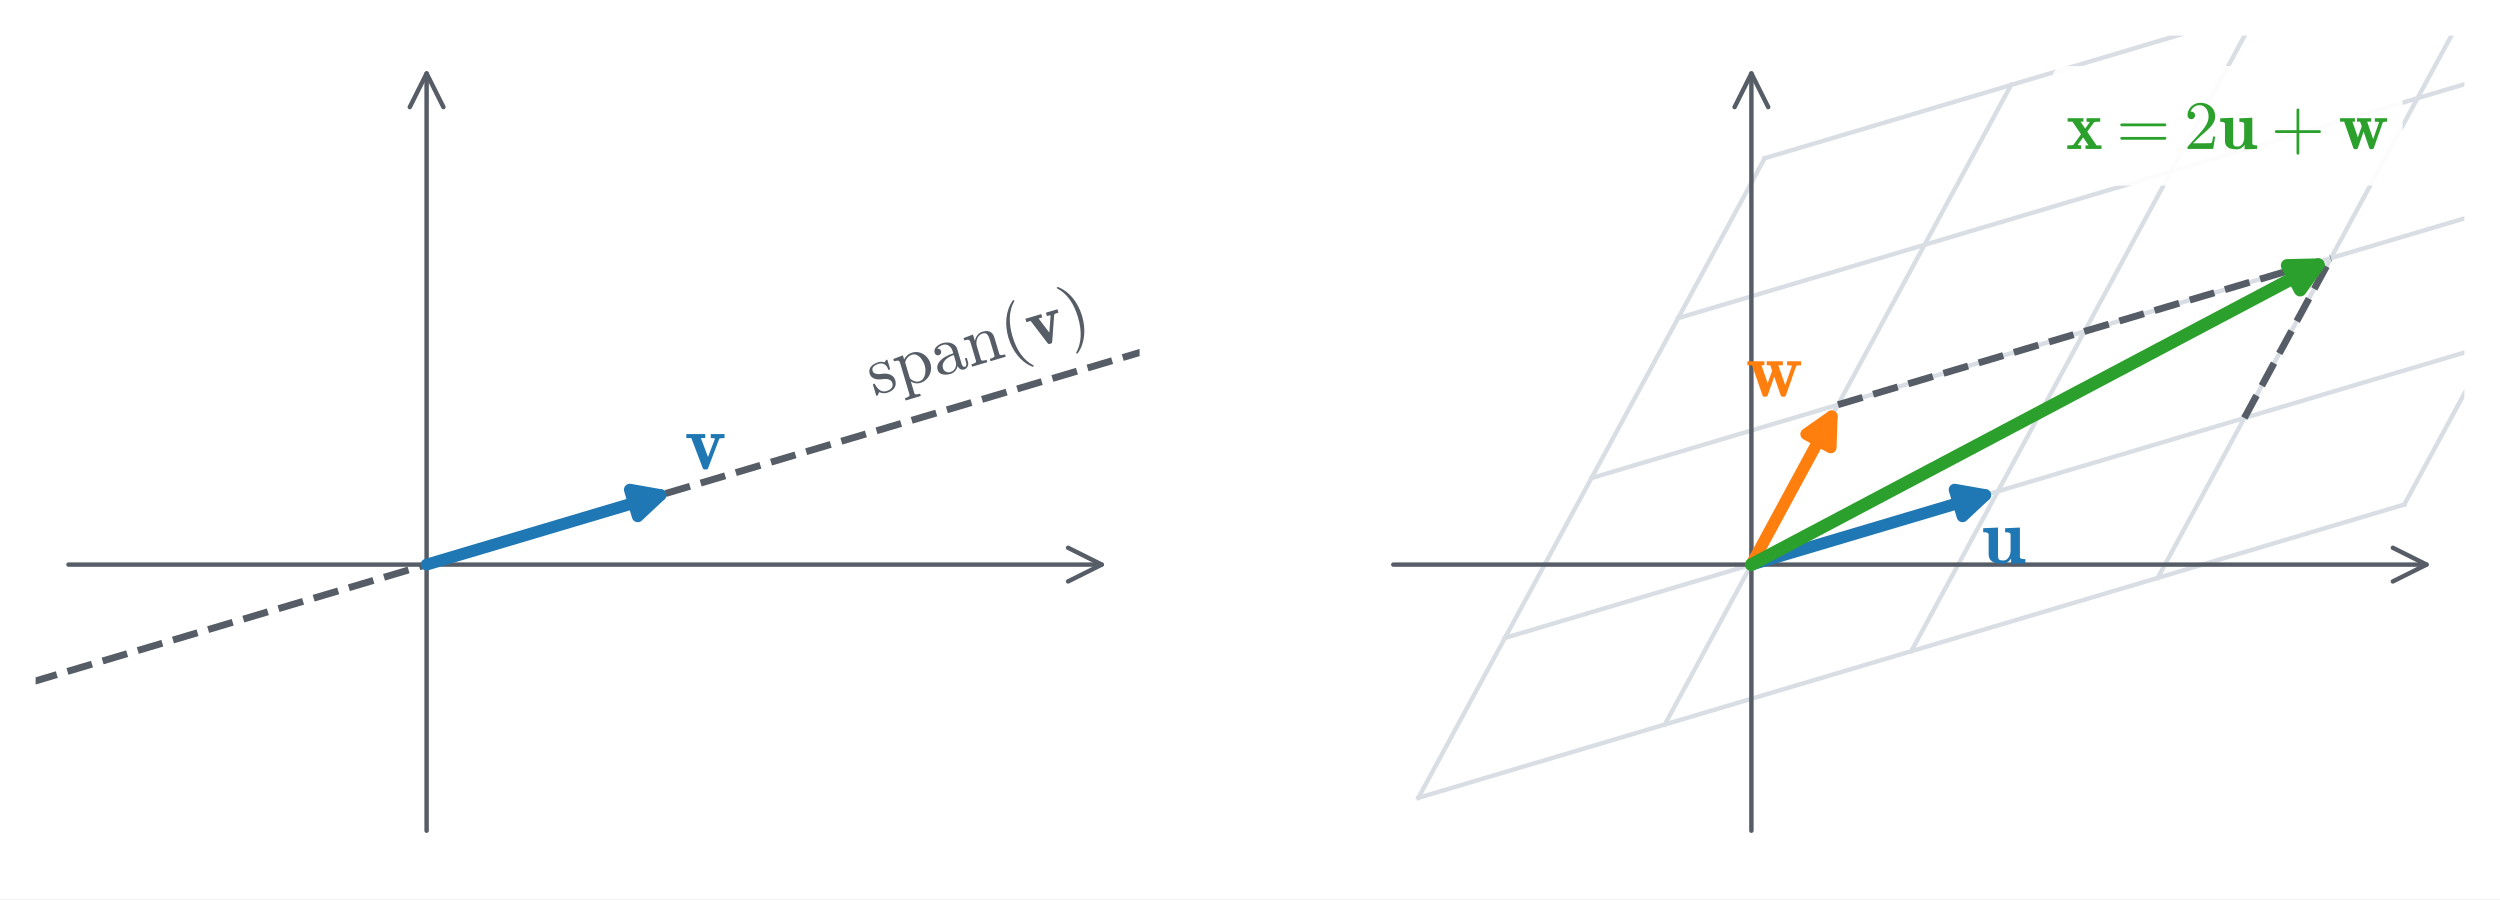
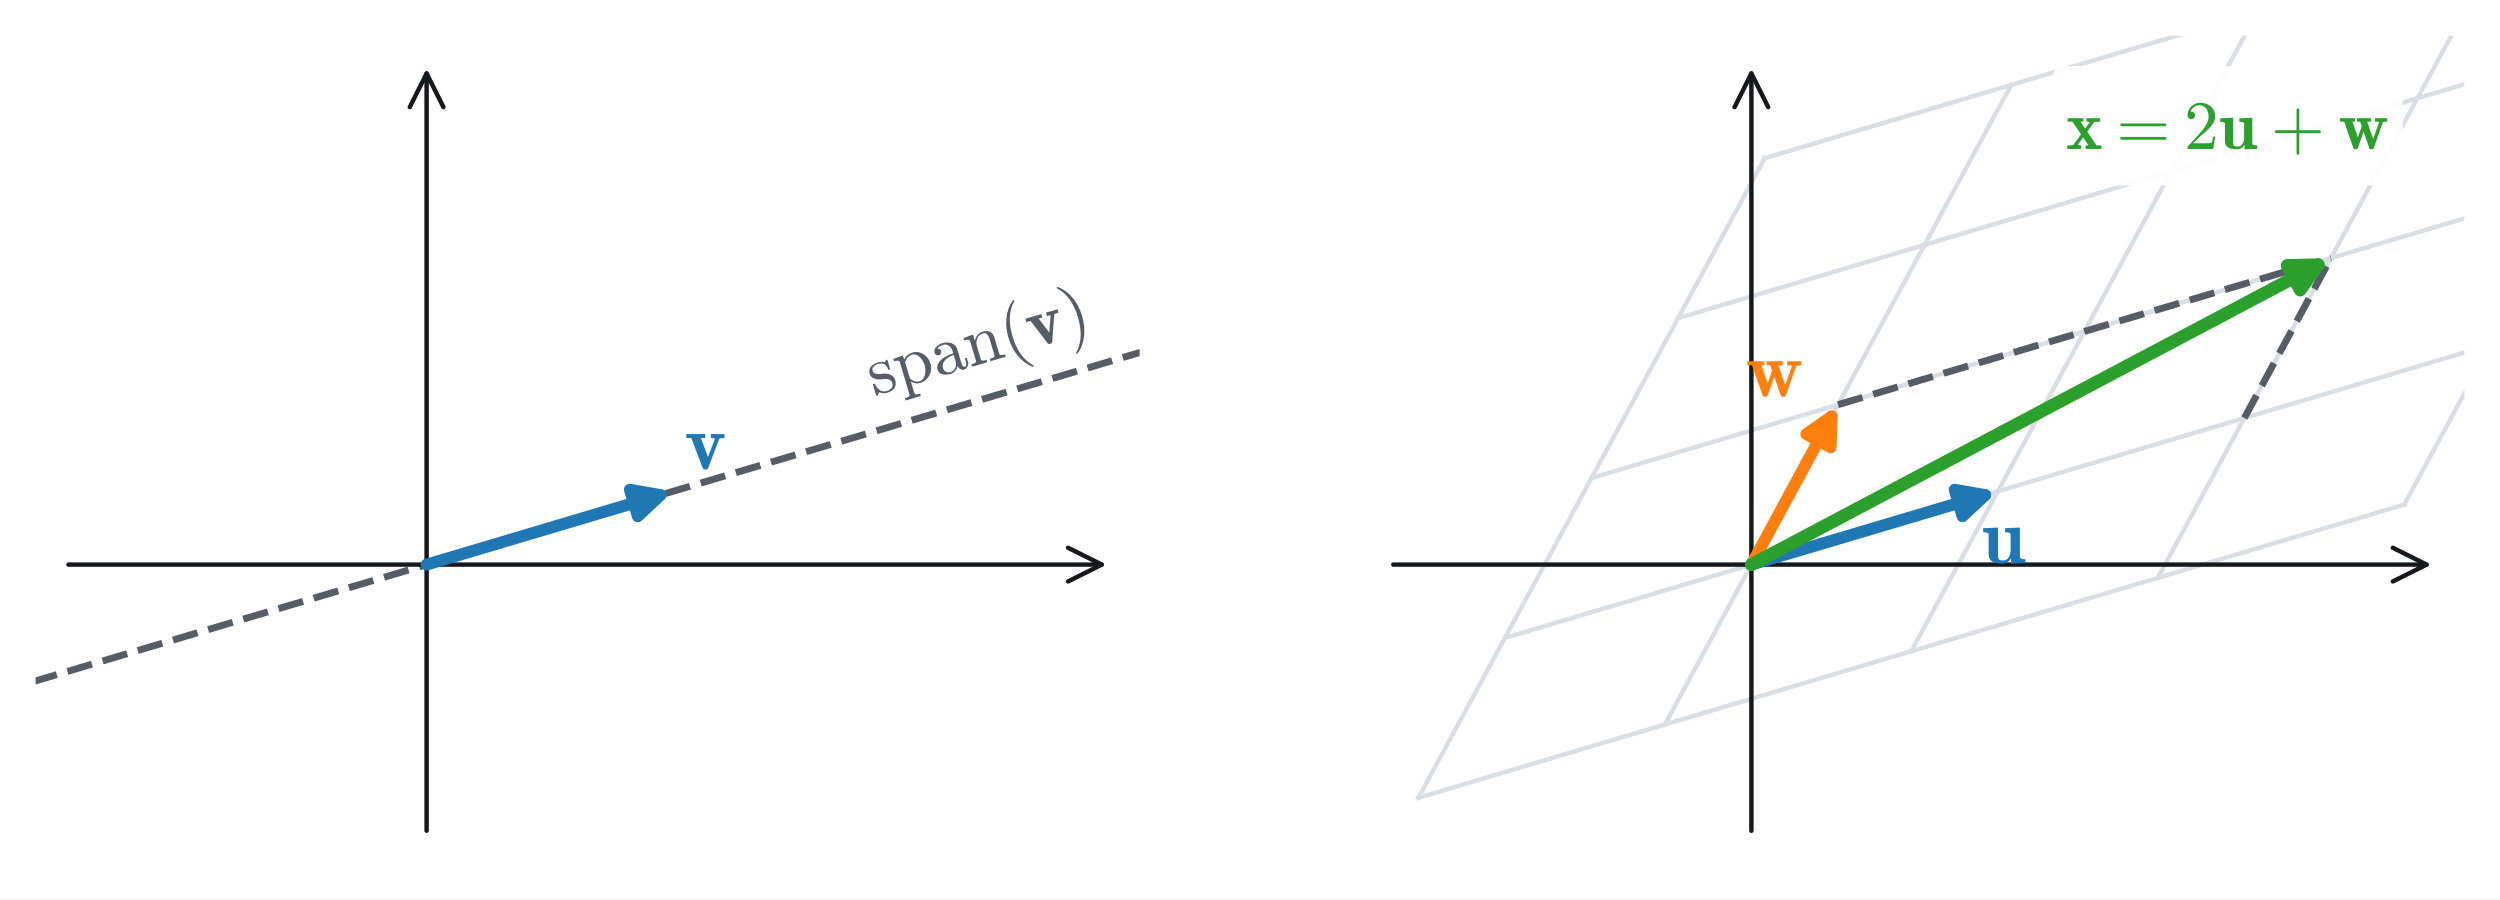
<svg xmlns="http://www.w3.org/2000/svg" xmlns:xlink="http://www.w3.org/1999/xlink" width="505.44pt" height="181.8pt" viewBox="0 0 505.44 181.8" version="1.1">
  <defs>
    <style type="text/css">*{stroke-linejoin: round; stroke-linecap: butt}</style>
  </defs>
  <g id="figure_1">
    <g id="patch_1">
      <path d="M 0 181.8  L 505.44 181.8  L 505.44 -0  L 0 -0  z " style="fill: #ffffff" />
    </g>
    <g id="axes_1">
      <g id="line2d_1">
        <path d="M 6.521 137.865  L 230.76 71.166  " clip-path="url(#p5a58fed621)" style="fill: none; stroke-dasharray: 5.18,2.24; stroke-dashoffset: 0; stroke: #565d66; stroke-width: 1.4" />
      </g>
      <g id="patch_2">
-         <path d="M 13.851 114.15  Q 118.8 114.15 222.742 114.15  " style="fill: none; stroke: #565d66; stroke-width: 0.9; stroke-linecap: round" />
-         <path d="M 215.942 110.75  L 222.742 114.15  L 215.942 117.55  " style="fill: none; stroke: #565d66; stroke-width: 0.9; stroke-linecap: round" />
+         <path d="M 13.851 114.15  Q 118.8 114.15 222.742 114.15  " style="fill: none; stroke: #15181c; stroke-width: 0.9; stroke-linecap: round" />
+         <path d="M 215.942 110.75  L 222.742 114.15  L 215.942 117.55  " style="fill: none; stroke: #15181c; stroke-width: 0.9; stroke-linecap: round" />
      </g>
      <g id="patch_3">
-         <path d="M 86.25 167.948  Q 86.25 90.897 86.25 14.852  " style="fill: none; stroke: #565d66; stroke-width: 0.9; stroke-linecap: round" />
-         <path d="M 82.85 21.652  L 86.25 14.852  L 89.65 21.652  " style="fill: none; stroke: #565d66; stroke-width: 0.9; stroke-linecap: round" />
+         <path d="M 86.25 167.948  Q 86.25 90.897 86.25 14.852  " style="fill: none; stroke: #15181c; stroke-width: 0.9; stroke-linecap: round" />
+         <path d="M 82.85 21.652  L 86.25 14.852  L 89.65 21.652  " style="fill: none; stroke: #15181c; stroke-width: 0.9; stroke-linecap: round" />
      </g>
      <g id="patch_4">
        <path d="M 86.25 114.15  Q 111.165 106.739 133.509 100.093  " style="fill: none; stroke: #1f77b4; stroke-width: 2.4; stroke-linecap: round" />
        <path d="M 127.343 99.006  L 133.509 100.093  L 128.94 104.373  z " style="fill: #1f77b4; stroke: #1f77b4; stroke-width: 2.4; stroke-linecap: round" />
      </g>
      <g id="text_1">
        <g style="fill: #1f77b4" transform="translate(138.4059 94.95486) scale(0.16 -0.16)">
          <defs>
            <path id="Cmb10-25" d="M 1466 91  L 544 2516  L 141 2516  L 141 2841  L 1672 2841  L 1672 2516  L 1319 2516  L 1894 984  L 2456 2463  Q 2456 2494 2342 2505  Q 2228 2516 2119 2516  L 2119 2841  L 3231 2841  L 3231 2516  Q 2828 2516 2803 2456  L 1906 91  Q 1866 -25 1741 -25  L 1631 -25  Q 1506 -25 1466 91  z " transform="scale(0.015625)" />
          </defs>
          <use xlink:href="#Cmb10-25" transform="translate(0 0.609375)" />
        </g>
      </g>
      <g id="text_2">
        <g style="fill: #565d66" transform="translate(176.6834 80.0446) rotate(-16.56505) scale(0.14 -0.14)">
          <defs>
            <path id="Cmr10-52" d="M 213 -19  L 213 1025  Q 213 1075 269 1075  L 347 1075  Q 384 1075 397 1025  Q 575 97 1259 97  Q 1563 97 1767 234  Q 1972 372 1972 659  Q 1972 866 1812 1011  Q 1653 1156 1434 1209  L 1006 1294  Q 791 1341 614 1437  Q 438 1534 325 1695  Q 213 1856 213 2069  Q 213 2350 361 2529  Q 509 2709 746 2789  Q 984 2869 1259 2869  Q 1588 2869 1831 2694  L 2016 2853  Q 2016 2869 2047 2869  L 2094 2869  Q 2113 2869 2128 2851  Q 2144 2834 2144 2816  L 2144 1978  Q 2144 1919 2094 1919  L 2016 1919  Q 1959 1919 1959 1978  Q 1959 2313 1773 2516  Q 1588 2719 1253 2719  Q 966 2719 755 2612  Q 544 2506 544 2247  Q 544 2069 695 1955  Q 847 1841 1050 1791  L 1484 1709  Q 1703 1659 1892 1540  Q 2081 1422 2192 1240  Q 2303 1059 2303 831  Q 2303 600 2223 429  Q 2144 259 2001 146  Q 1859 34 1665 -19  Q 1472 -72 1259 -72  Q 859 -72 575 197  L 341 -56  Q 341 -72 306 -72  L 269 -72  Q 213 -72 213 -19  z " transform="scale(0.015625)" />
            <path id="Cmr10-7d" d="M 166 -1241  L 166 -1019  Q 384 -1019 525 -981  Q 666 -944 666 -813  L 666 2272  Q 666 2447 541 2490  Q 416 2534 166 2534  L 166 2759  L 1113 2828  L 1113 2431  Q 1288 2625 1520 2726  Q 1753 2828 2016 2828  Q 2394 2828 2697 2623  Q 3000 2419 3170 2086  Q 3341 1753 3341 1381  Q 3341 994 3152 659  Q 2963 325 2636 126  Q 2309 -72 1919 -72  Q 1453 -72 1131 306  L 1131 -813  Q 1131 -944 1273 -981  Q 1416 -1019 1631 -1019  L 1631 -1241  L 166 -1241  z M 1131 622  Q 1244 394 1444 245  Q 1644 97 1881 97  Q 2103 97 2273 215  Q 2444 334 2559 534  Q 2675 734 2729 954  Q 2784 1175 2784 1381  Q 2784 1638 2692 1936  Q 2600 2234 2411 2439  Q 2222 2644 1953 2644  Q 1694 2644 1476 2511  Q 1259 2378 1131 2150  L 1131 622  z " transform="scale(0.015625)" />
            <path id="Cmr10-73" d="M 256 628  Q 256 1009 556 1248  Q 856 1488 1276 1586  Q 1697 1684 2075 1684  L 2075 1947  Q 2075 2131 1994 2304  Q 1913 2478 1759 2589  Q 1606 2700 1422 2700  Q 997 2700 775 2509  Q 897 2509 976 2417  Q 1056 2325 1056 2203  Q 1056 2075 965 1984  Q 875 1894 750 1894  Q 622 1894 531 1984  Q 441 2075 441 2203  Q 441 2541 747 2705  Q 1053 2869 1422 2869  Q 1681 2869 1943 2758  Q 2206 2647 2373 2440  Q 2541 2234 2541 1959  L 2541 519  Q 2541 394 2594 289  Q 2647 184 2759 184  Q 2866 184 2917 290  Q 2969 397 2969 519  L 2969 928  L 3156 928  L 3156 519  Q 3156 375 3081 245  Q 3006 116 2879 39  Q 2753 -38 2606 -38  Q 2419 -38 2283 107  Q 2147 253 2131 453  Q 2013 213 1781 70  Q 1550 -72 1288 -72  Q 1044 -72 808 0  Q 572 72 414 226  Q 256 381 256 628  z M 775 628  Q 775 403 940 250  Q 1106 97 1331 97  Q 1538 97 1706 200  Q 1875 303 1975 481  Q 2075 659 2075 856  L 2075 1522  Q 1784 1522 1479 1426  Q 1175 1331 975 1128  Q 775 925 775 628  z " transform="scale(0.015625)" />
            <path id="Cmr10-74" d="M 191 0  L 191 225  Q 409 225 550 259  Q 691 294 691 428  L 691 2175  Q 691 2347 639 2423  Q 588 2500 491 2517  Q 394 2534 191 2534  L 191 2759  L 1119 2828  L 1119 2203  Q 1247 2478 1498 2653  Q 1750 2828 2047 2828  Q 2491 2828 2714 2615  Q 2938 2403 2938 1966  L 2938 428  Q 2938 294 3078 259  Q 3219 225 3438 225  L 3438 0  L 1972 0  L 1972 225  Q 2191 225 2331 259  Q 2472 294 2472 428  L 2472 1947  Q 2472 2259 2381 2461  Q 2291 2663 2009 2663  Q 1638 2663 1398 2366  Q 1159 2069 1159 1691  L 1159 428  Q 1159 294 1300 259  Q 1441 225 1656 225  L 1656 0  L 191 0  z " transform="scale(0.015625)" />
            <path id="Cmr10-77" d="M 1984 -1588  Q 1628 -1306 1370 -942  Q 1113 -578 948 -165  Q 784 247 703 697  Q 622 1147 622 1600  Q 622 2059 703 2509  Q 784 2959 951 3375  Q 1119 3791 1378 4153  Q 1638 4516 1984 4788  Q 1984 4800 2016 4800  L 2075 4800  Q 2094 4800 2109 4783  Q 2125 4766 2125 4744  Q 2125 4716 2113 4703  Q 1800 4397 1592 4047  Q 1384 3697 1257 3301  Q 1131 2906 1075 2482  Q 1019 2059 1019 1600  Q 1019 -434 2106 -1491  Q 2125 -1509 2125 -1544  Q 2125 -1559 2108 -1579  Q 2091 -1600 2075 -1600  L 2016 -1600  Q 1984 -1600 1984 -1588  z " transform="scale(0.015625)" />
            <path id="Cmr10-44" d="M 416 -1600  Q 359 -1600 359 -1544  Q 359 -1516 372 -1503  Q 1466 -434 1466 1600  Q 1466 3634 384 4691  Q 359 4706 359 4744  Q 359 4766 376 4783  Q 394 4800 416 4800  L 475 4800  Q 494 4800 506 4788  Q 966 4425 1272 3906  Q 1578 3388 1720 2800  Q 1863 2213 1863 1600  Q 1863 1147 1786 708  Q 1709 269 1542 -157  Q 1375 -584 1119 -945  Q 863 -1306 506 -1588  Q 494 -1600 475 -1600  L 416 -1600  z " transform="scale(0.015625)" />
          </defs>
          <use xlink:href="#Cmr10-52" />
          <use xlink:href="#Cmr10-7d" transform="translate(39.4043 0)" />
          <use xlink:href="#Cmr10-73" transform="translate(94.92188 0)" />
          <use xlink:href="#Cmr10-74" transform="translate(144.9219 0)" />
          <use xlink:href="#Cmr10-77" transform="translate(200.4395 0)" />
          <use xlink:href="#Cmb10-25" transform="translate(239.2578 0)" />
          <use xlink:href="#Cmr10-44" transform="translate(291.9434 0)" />
        </g>
      </g>
    </g>
    <g id="axes_2">
      <g id="line2d_2">
        <path d="M 286.755 161.299  L 356.772 31.993  " clip-path="url(#p795b5037e5)" style="fill: none; stroke: #d9dee4; stroke-width: 0.9; stroke-linecap: square" />
      </g>
      <g id="line2d_3">
        <path d="M 336.586 146.477  L 406.603 17.17  " clip-path="url(#p795b5037e5)" style="fill: none; stroke: #d9dee4; stroke-width: 0.9; stroke-linecap: square" />
      </g>
      <g id="line2d_4">
        <path d="M 386.417 131.654  L 456.434 2.348  " clip-path="url(#p795b5037e5)" style="fill: none; stroke: #d9dee4; stroke-width: 0.9; stroke-linecap: square" />
      </g>
      <g id="line2d_5">
        <path d="M 436.247 116.832  L 500.052 -1  " clip-path="url(#p795b5037e5)" style="fill: none; stroke: #d9dee4; stroke-width: 0.9; stroke-linecap: square" />
      </g>
      <g id="line2d_6">
        <path d="M 486.078 102.01  L 506.44 64.407  " clip-path="url(#p795b5037e5)" style="fill: none; stroke: #d9dee4; stroke-width: 0.9; stroke-linecap: square" />
      </g>
      <g id="line2d_7">
        <path d="M 286.755 161.299  L 486.078 102.01  " clip-path="url(#p795b5037e5)" style="fill: none; stroke: #d9dee4; stroke-width: 0.9; stroke-linecap: square" />
      </g>
      <g id="line2d_8">
        <path d="M 304.259 128.972  L 503.583 69.684  " clip-path="url(#p795b5037e5)" style="fill: none; stroke: #d9dee4; stroke-width: 0.9; stroke-linecap: square" />
      </g>
      <g id="line2d_9">
        <path d="M 321.763 96.646  L 506.44 41.714  " clip-path="url(#p795b5037e5)" style="fill: none; stroke: #d9dee4; stroke-width: 0.9; stroke-linecap: square" />
      </g>
      <g id="line2d_10">
        <path d="M 339.268 64.319  L 506.44 14.594  " clip-path="url(#p795b5037e5)" style="fill: none; stroke: #d9dee4; stroke-width: 0.9; stroke-linecap: square" />
      </g>
      <g id="line2d_11">
        <path d="M 356.772 31.993  L 467.691 -1  " clip-path="url(#p795b5037e5)" style="fill: none; stroke: #d9dee4; stroke-width: 0.9; stroke-linecap: square" />
      </g>
      <g id="line2d_12">
        <path d="M 453.752 84.506  L 471.256 52.179  " clip-path="url(#p795b5037e5)" style="fill: none; stroke-dasharray: 5.18,2.24; stroke-dashoffset: 0; stroke: #565d66; stroke-width: 1.4" />
      </g>
      <g id="line2d_13">
        <path d="M 371.594 81.823  L 471.256 52.179  " clip-path="url(#p795b5037e5)" style="fill: none; stroke-dasharray: 5.18,2.24; stroke-dashoffset: 0; stroke: #565d66; stroke-width: 1.4" />
      </g>
      <g id="patch_5">
-         <path d="M 281.691 114.15  Q 386.64 114.15 490.582 114.15  " style="fill: none; stroke: #565d66; stroke-width: 0.9; stroke-linecap: round" />
-         <path d="M 483.782 110.75  L 490.582 114.15  L 483.782 117.55  " style="fill: none; stroke: #565d66; stroke-width: 0.9; stroke-linecap: round" />
+         <path d="M 281.691 114.15  Q 386.64 114.15 490.582 114.15  " style="fill: none; stroke: #15181c; stroke-width: 0.9; stroke-linecap: round" />
+         <path d="M 483.782 110.75  L 490.582 114.15  L 483.782 117.55  " style="fill: none; stroke: #15181c; stroke-width: 0.9; stroke-linecap: round" />
      </g>
      <g id="patch_6">
-         <path d="M 354.09 167.948  Q 354.09 90.897 354.09 14.852  " style="fill: none; stroke: #565d66; stroke-width: 0.9; stroke-linecap: round" />
-         <path d="M 350.69 21.652  L 354.09 14.852  L 357.49 21.652  " style="fill: none; stroke: #565d66; stroke-width: 0.9; stroke-linecap: round" />
+         <path d="M 354.09 167.948  Q 354.09 90.897 354.09 14.852  " style="fill: none; stroke: #15181c; stroke-width: 0.9; stroke-linecap: round" />
+         <path d="M 350.69 21.652  L 354.09 14.852  L 357.49 21.652  " style="fill: none; stroke: #15181c; stroke-width: 0.9; stroke-linecap: round" />
      </g>
      <g id="patch_7">
        <path d="M 354.09 114.15  Q 379.005 106.739 401.349 100.093  " style="fill: none; stroke: #1f77b4; stroke-width: 2.4; stroke-linecap: round" />
        <path d="M 395.183 99.006  L 401.349 100.093  L 396.78 104.373  z " style="fill: #1f77b4; stroke: #1f77b4; stroke-width: 2.4; stroke-linecap: round" />
      </g>
      <g id="patch_8">
        <path d="M 354.09 114.15  Q 362.842 97.987 370.317 84.183  " style="fill: none; stroke: #ff7f0e; stroke-width: 2.4; stroke-linecap: round" />
        <path d="M 365.188 87.774  L 370.317 84.183  L 370.112 90.441  z " style="fill: #ff7f0e; stroke: #ff7f0e; stroke-width: 2.4; stroke-linecap: round" />
      </g>
      <g id="patch_9">
        <path d="M 354.09 114.15  Q 412.673 83.165 468.687 53.538  " style="fill: none; stroke: #2ca02c; stroke-width: 2.6; stroke-linecap: round" />
        <path d="M 462.427 53.681  L 468.687 53.538  L 465.045 58.632  z " style="fill: #2ca02c; stroke: #2ca02c; stroke-width: 2.6; stroke-linecap: round" />
      </g>
      <g id="text_3">
        <g style="fill: #1f77b4" transform="translate(400.6034 114.0199) scale(0.16 -0.16)">
          <defs>
            <path id="Cmb10-5a" d="M 581 744  L 581 2322  Q 581 2503 141 2503  L 141 2828  L 1338 2881  L 1338 769  L 1338 744  Q 1338 516 1358 416  Q 1378 316 1464 267  Q 1550 219 1753 219  Q 2038 219 2197 467  Q 2356 716 2356 1019  L 2356 2322  Q 2356 2503 1913 2503  L 1913 2828  L 3109 2881  L 3109 506  Q 3109 391 3236 358  Q 3363 325 3553 325  L 3553 0  L 2394 -38  L 2394 384  Q 2134 -38 1697 -38  Q 1369 -38 1130 20  Q 891 78 736 250  Q 581 422 581 744  z " transform="scale(0.015625)" />
          </defs>
          <use xlink:href="#Cmb10-5a" transform="translate(0 0.984375)" />
        </g>
      </g>
      <g id="text_4">
        <g style="fill: #ff7f0e" transform="translate(352.9394 80.24049) scale(0.16 -0.16)">
          <defs>
            <path id="Cmb10-62" d="M 1356 91  L 513 2516  L 134 2516  L 134 2841  L 1509 2841  L 1509 2516  L 1275 2516  L 1778 1069  L 2138 2088  L 1984 2516  L 1697 2516  L 1697 2841  L 3003 2841  L 3003 2516  L 2638 2516  L 3194 909  L 3738 2463  Q 3738 2494 3608 2505  Q 3478 2516 3347 2516  L 3347 2841  L 4481 2841  L 4481 2516  Q 4103 2516 4084 2456  L 3256 91  Q 3216 -25 3091 -25  L 2994 -25  Q 2869 -25 2828 91  L 2309 1594  L 1784 91  Q 1744 -25 1619 -25  L 1522 -25  Q 1397 -25 1356 91  z " transform="scale(0.015625)" />
          </defs>
          <use xlink:href="#Cmb10-62" transform="translate(0 0.609375)" />
        </g>
      </g>
      <g id="text_5">
        <g id="patch_10">
          <path d="M 417.711 37.524  L 482.951 37.524  Q 485.751 37.524 485.751 34.724  L 485.751 16.16  Q 485.751 13.36 482.951 13.36  L 417.711 13.36  Q 414.911 13.36 414.911 16.16  L 414.911 34.724  Q 414.911 37.524 417.711 37.524  z " style="fill: #ffffff; opacity: 0.92" />
        </g>
        <g style="fill: #2ca02c" transform="translate(417.7111 30.15971) scale(0.14 -0.14)">
          <defs>
            <path id="Cmb10-2d" d="M 109 0  L 109 325  Q 628 325 678 384  L 1381 1350  L 588 2516  L 141 2516  L 141 2841  L 1606 2841  L 1606 2516  L 1331 2516  L 1766 1881  L 2181 2463  Q 2181 2491 2072 2503  Q 1963 2516 1888 2516  L 1888 2841  L 3156 2841  L 3156 2516  Q 2638 2516 2584 2456  L 1959 1594  L 2816 325  L 3272 325  L 3272 0  L 1797 0  L 1797 325  L 2075 325  L 1575 1063  L 1081 378  Q 1081 356 1193 340  Q 1306 325 1381 325  L 1381 0  L 109 0  z " transform="scale(0.015625)" />
            <path id="Cmr10-29" d="M 481 850  Q 428 850 393 890  Q 359 931 359 978  Q 359 1031 393 1068  Q 428 1106 481 1106  L 4500 1106  Q 4547 1106 4581 1068  Q 4616 1031 4616 978  Q 4616 931 4581 890  Q 4547 850 4500 850  L 481 850  z M 481 2094  Q 428 2094 393 2131  Q 359 2169 359 2222  Q 359 2269 393 2309  Q 428 2350 481 2350  L 4500 2350  Q 4547 2350 4581 2309  Q 4616 2269 4616 2222  Q 4616 2169 4581 2131  Q 4547 2094 4500 2094  L 481 2094  z " transform="scale(0.015625)" />
            <path id="Cmr10-31" d="M 319 0  L 319 172  Q 319 188 331 206  L 1325 1306  Q 1550 1550 1690 1715  Q 1831 1881 1968 2097  Q 2106 2313 2186 2536  Q 2266 2759 2266 3009  Q 2266 3272 2169 3511  Q 2072 3750 1880 3894  Q 1688 4038 1416 4038  Q 1138 4038 916 3870  Q 694 3703 603 3438  Q 628 3444 672 3444  Q 816 3444 917 3347  Q 1019 3250 1019 3097  Q 1019 2950 917 2848  Q 816 2747 672 2747  Q 522 2747 420 2851  Q 319 2956 319 3097  Q 319 3338 409 3548  Q 500 3759 670 3923  Q 841 4088 1055 4175  Q 1269 4263 1509 4263  Q 1875 4263 2190 4108  Q 2506 3953 2690 3670  Q 2875 3388 2875 3009  Q 2875 2731 2753 2481  Q 2631 2231 2440 2026  Q 2250 1822 1953 1562  Q 1656 1303 1563 1216  L 838 519  L 1453 519  Q 1906 519 2211 526  Q 2516 534 2534 550  Q 2609 631 2688 1141  L 2875 1141  L 2694 0  L 319 0  z " transform="scale(0.015625)" />
            <path id="Cmr10-4c" d="M 481 1472  Q 428 1472 393 1512  Q 359 1553 359 1600  Q 359 1647 393 1687  Q 428 1728 481 1728  L 2363 1728  L 2363 3616  Q 2363 3666 2400 3698  Q 2438 3731 2491 3731  Q 2538 3731 2578 3698  Q 2619 3666 2619 3616  L 2619 1728  L 4500 1728  Q 4547 1728 4581 1687  Q 4616 1647 4616 1600  Q 4616 1553 4581 1512  Q 4547 1472 4500 1472  L 2619 1472  L 2619 -416  Q 2619 -466 2578 -498  Q 2538 -531 2491 -531  Q 2438 -531 2400 -498  Q 2363 -466 2363 -416  L 2363 1472  L 481 1472  z " transform="scale(0.015625)" />
          </defs>
          <use xlink:href="#Cmb10-2d" transform="translate(0 0.390625)" />
          <use xlink:href="#Cmr10-29" transform="translate(72.6856 0.390625)" />
          <use xlink:href="#Cmr10-31" transform="translate(170.3712 0.390625)" />
          <use xlink:href="#Cmb10-5a" transform="translate(220.3712 0.390625)" />
          <use xlink:href="#Cmr10-4c" transform="translate(295.8888 0.390625)" />
          <use xlink:href="#Cmb10-62" transform="translate(393.5744 0.390625)" />
        </g>
      </g>
    </g>
  </g>
  <defs>
    <clipPath id="p5a58fed621">
      <rect x="7.2" y="7.2" width="223.2" height="167.4" />
    </clipPath>
    <clipPath id="p795b5037e5">
      <rect x="275.04" y="7.2" width="223.2" height="167.4" />
    </clipPath>
  </defs>
</svg>
